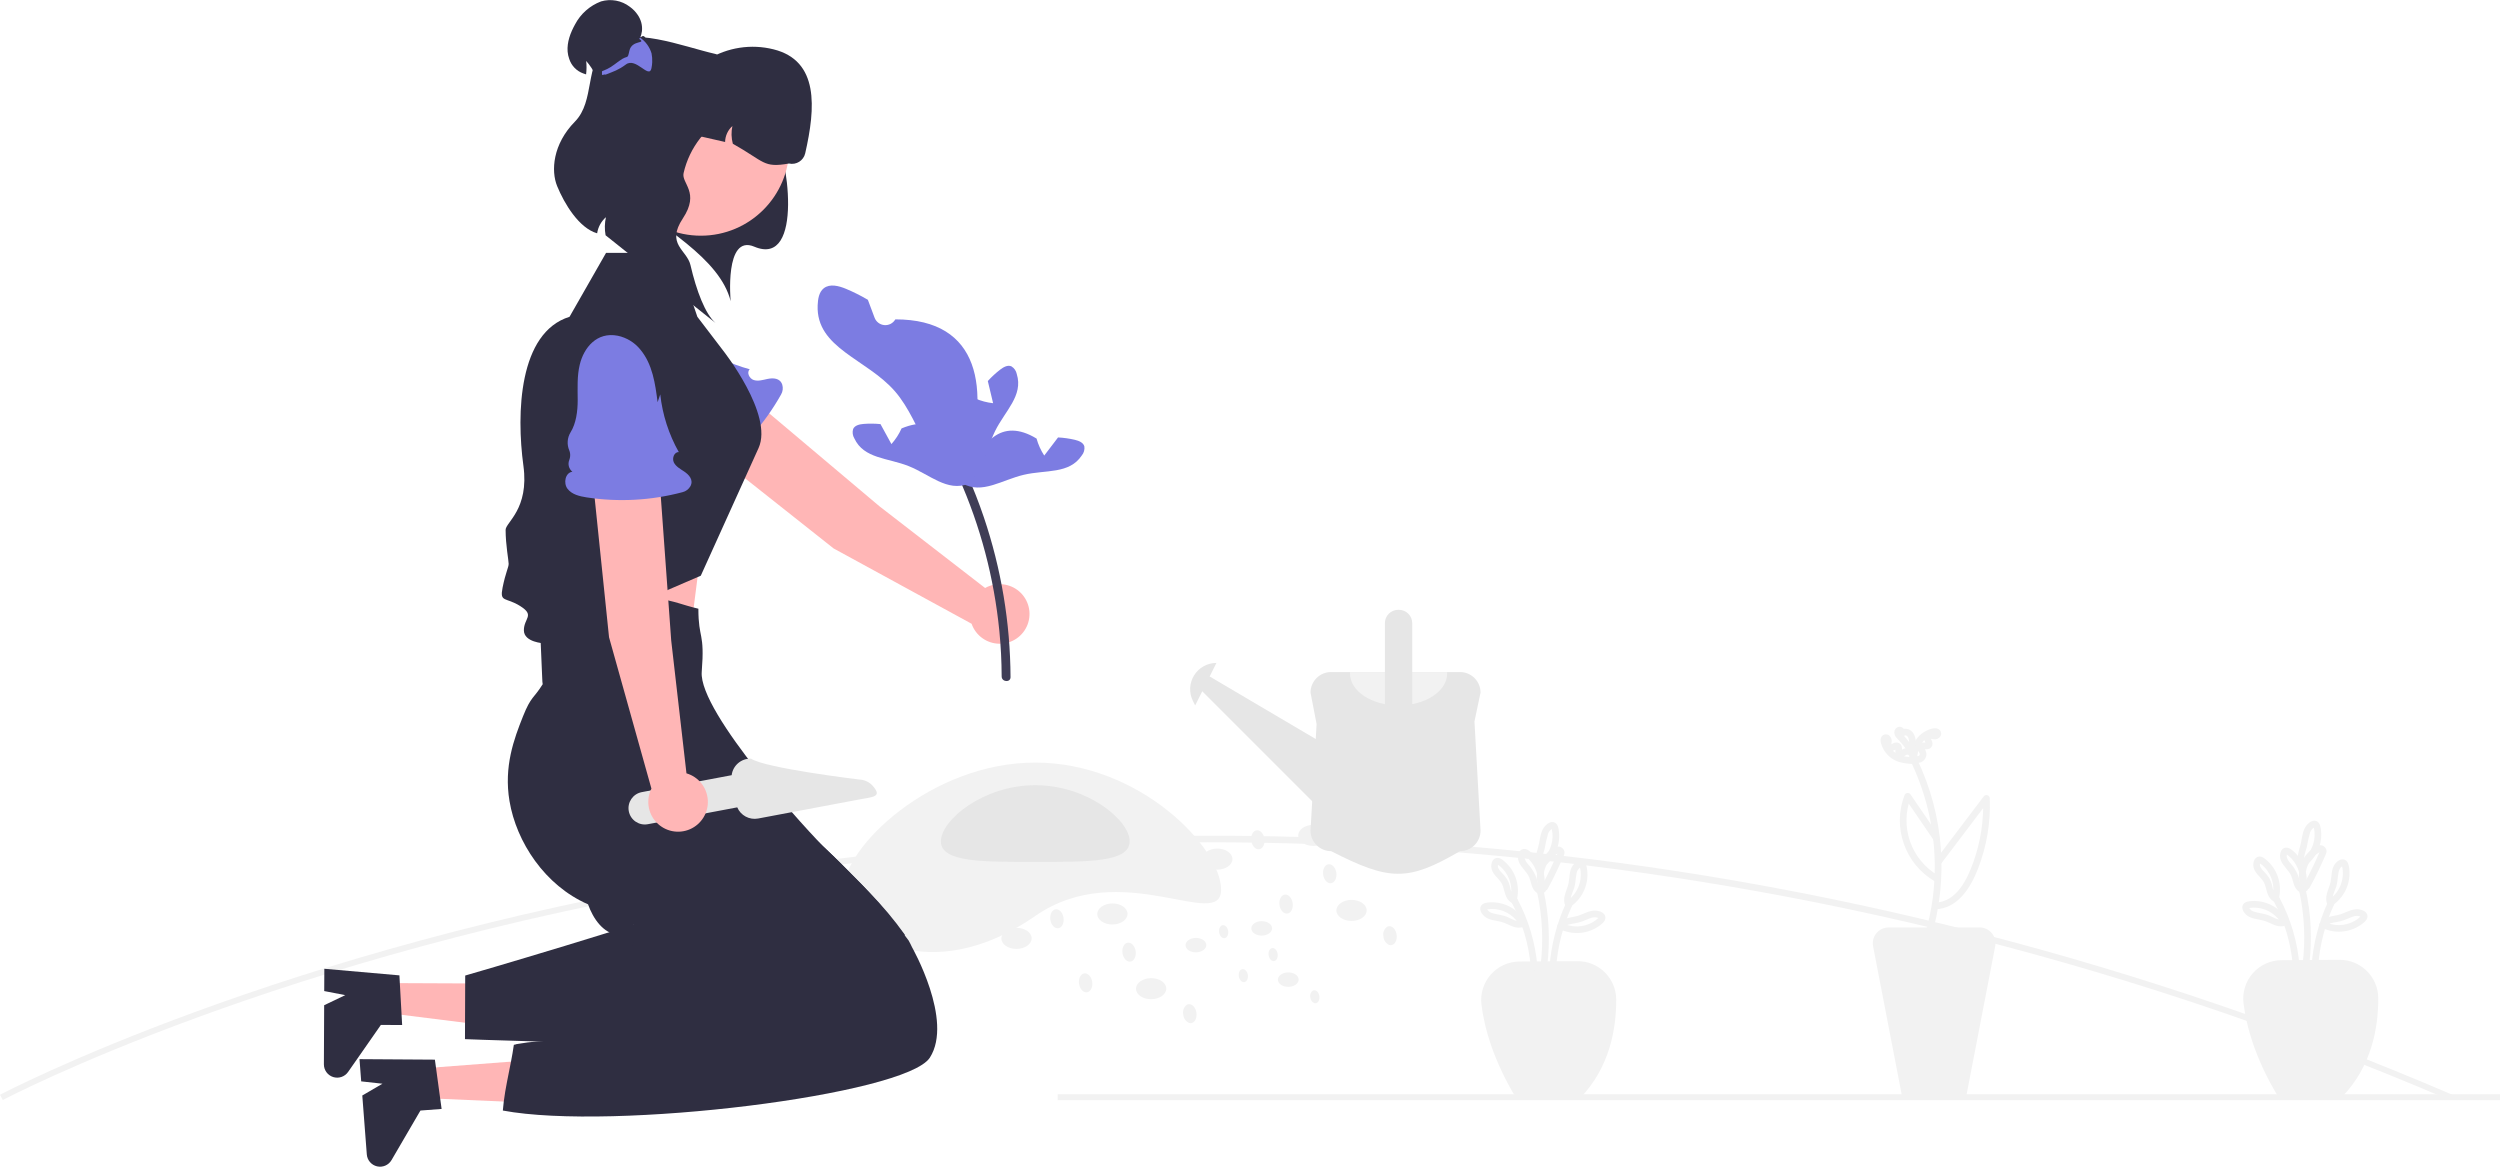
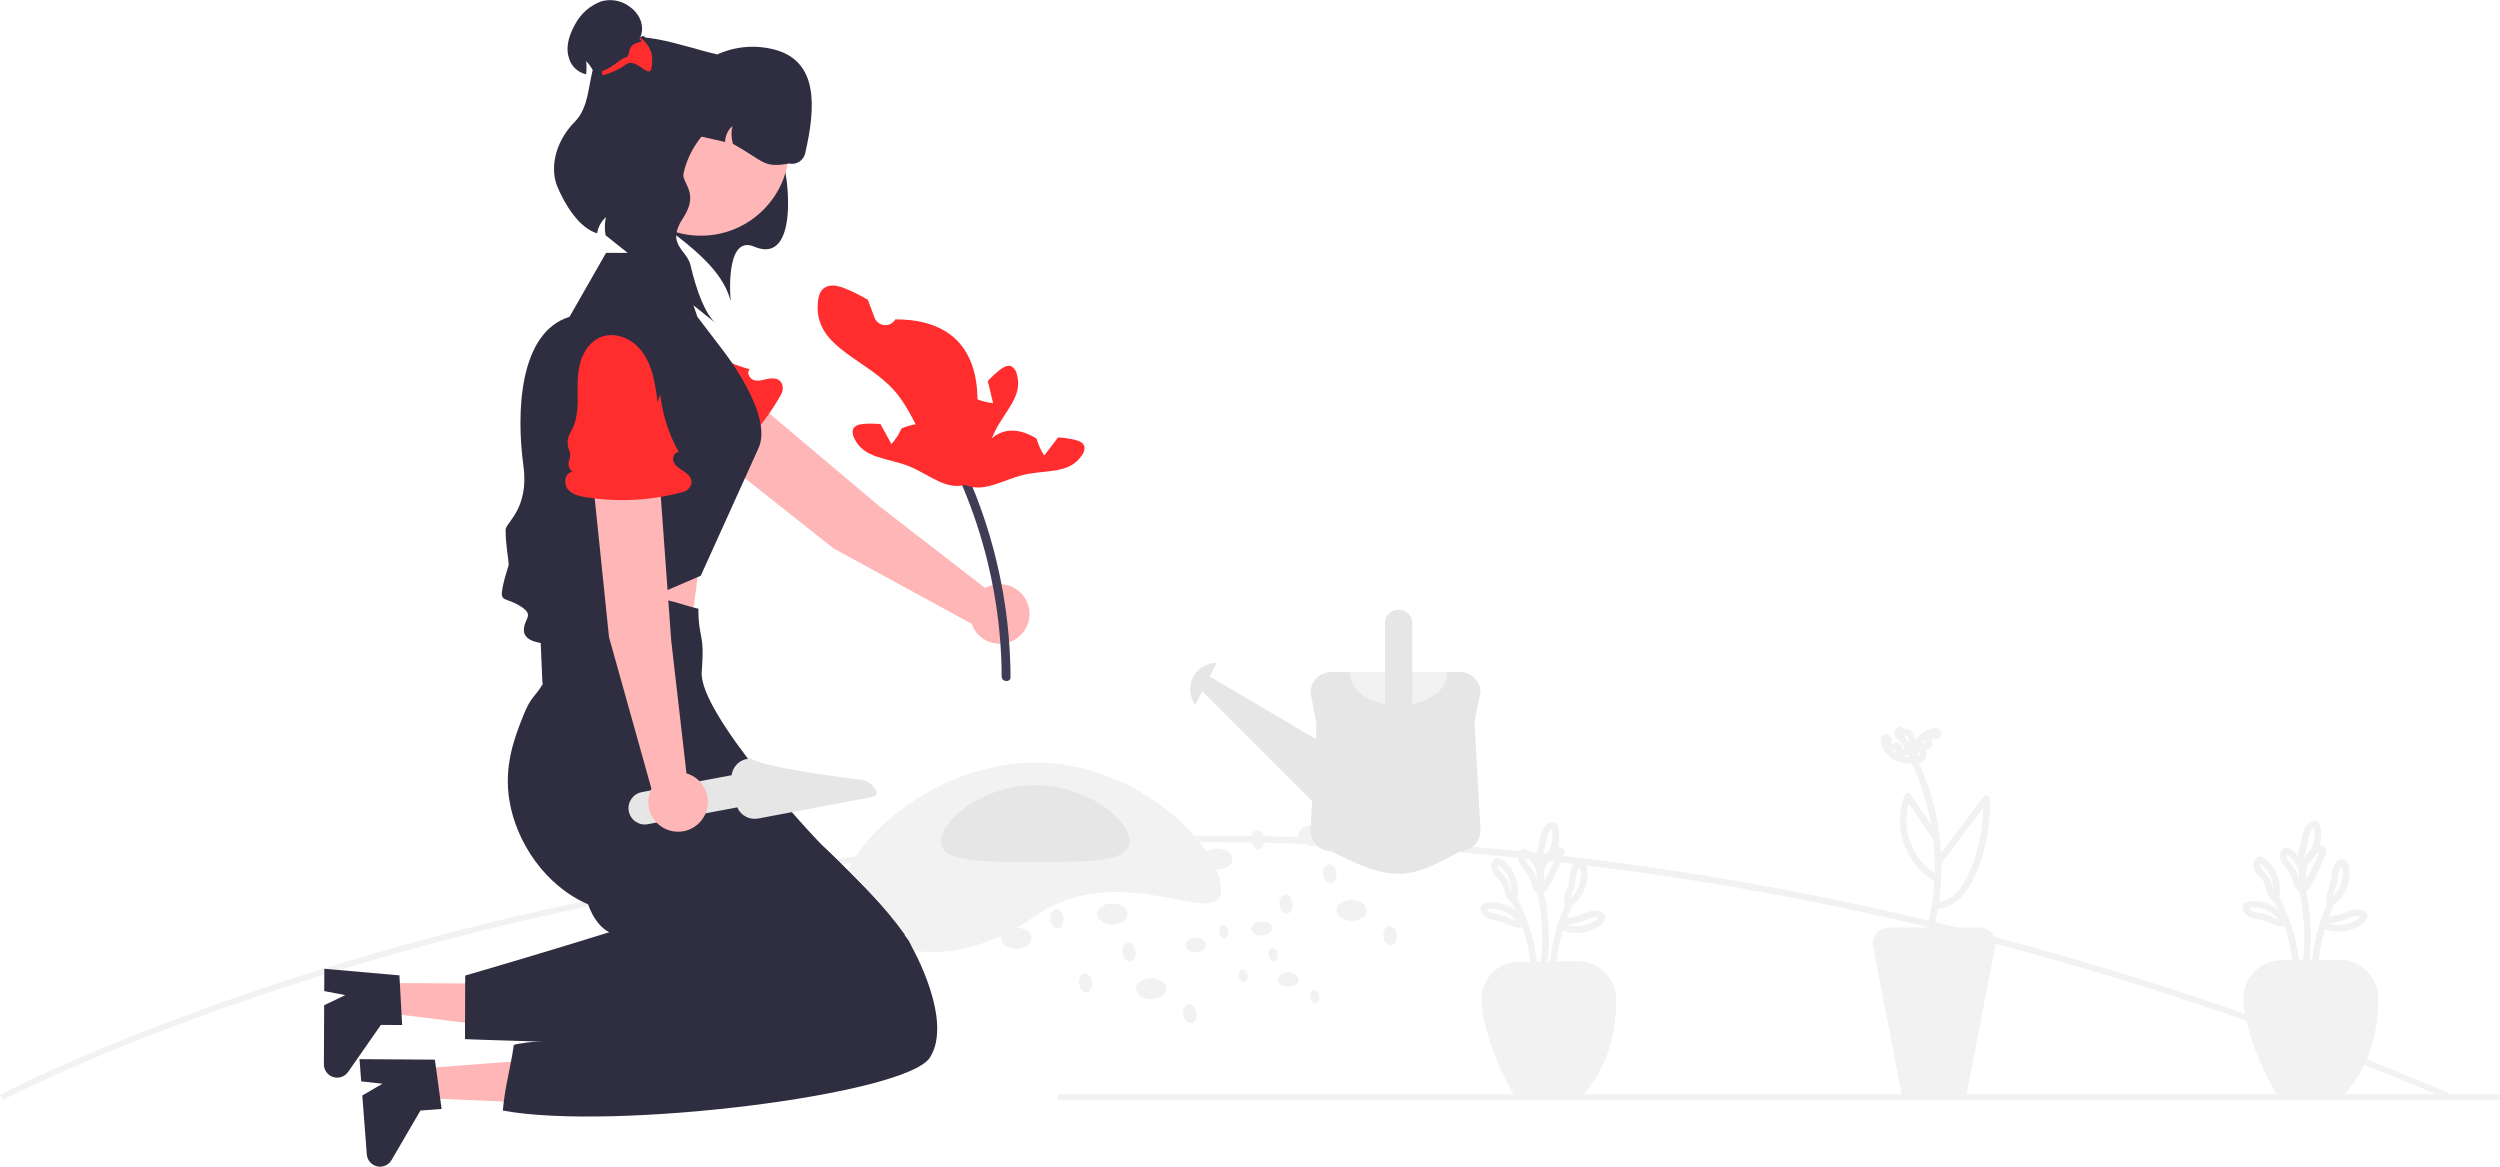
<svg xmlns="http://www.w3.org/2000/svg" data-name="Layer 1" width="842.42" height="393.14" viewBox="0 0 842.42 393.14">
  <path d="M1004.316,624.141c-235.938-101.214-447.564-95.834-583.55-73.502C273.404,574.842,180.65,623.614,179.73,624.105l-.94-1.766c.922-.491,93.907-49.395,241.569-73.659A1031.136,1031.136,0,0,1,682.929,539.476c109.39,10.179,217.785,38.045,322.175,82.827Z" transform="translate(-178.7898 -253.4298)" fill="#f2f2f2" />
  <path d="M459.692,438.239l-55.867-44.24a11.502,11.502,0,0,1-1.941-16.021l0,0a11.502,11.502,0,0,1,16.606-1.699l56.623,47.734,35.629,27.554a10.037,10.037,0,1,1-4.554,12.05Z" transform="translate(-178.7898 -253.4298)" fill="#ffb6b6" />
-   <path d="M411.144,408.148h0a3.392,3.392,0,0,1-3.579-2.024,4.4,4.4,0,0,0-1.797-1.994,4.047,4.047,0,0,0-.478-.231,6.636,6.636,0,0,1-4.092-4.572c-.819-3.419-3.448-6.737-6.088-9.295-2.89-2.799-5.975-5.484-8.11-8.894-3.081-4.919-3.945-11.822,1.999-15.925a13.359,13.359,0,0,1,8.679-2.189c6.403.521,11.698,4.428,16.728,8.215l-1.259-2.472a51.075,51.075,0,0,0,18.289,9.093c-1.15,1.045-.153,3.136,1.323,3.623s3.067-.026,4.587-.349c1.916-.407,4.285-.372,5.041,1.916a4.182,4.182,0,0,1-.405,3.326A79.033,79.033,0,0,1,420.697,410.734c-1.933,1.457-4.176,2.891-6.58,2.606S409.669,410.067,411.144,408.148Z" transform="translate(-178.7898 -253.4298)" fill="#7c7ce2" />
+   <path d="M411.144,408.148h0a3.392,3.392,0,0,1-3.579-2.024,4.4,4.4,0,0,0-1.797-1.994,4.047,4.047,0,0,0-.478-.231,6.636,6.636,0,0,1-4.092-4.572c-.819-3.419-3.448-6.737-6.088-9.295-2.89-2.799-5.975-5.484-8.11-8.894-3.081-4.919-3.945-11.822,1.999-15.925a13.359,13.359,0,0,1,8.679-2.189c6.403.521,11.698,4.428,16.728,8.215l-1.259-2.472a51.075,51.075,0,0,0,18.289,9.093c-1.15,1.045-.153,3.136,1.323,3.623s3.067-.026,4.587-.349c1.916-.407,4.285-.372,5.041,1.916a4.182,4.182,0,0,1-.405,3.326A79.033,79.033,0,0,1,420.697,410.734c-1.933,1.457-4.176,2.891-6.58,2.606S409.669,410.067,411.144,408.148Z" transform="translate(-178.7898 -253.4298)" fill="#ff2d2d" />
  <polygon points="188.066 216.472 182.851 191.335 237.661 174.07 230.28 231.933 188.066 216.472" fill="#ffb6b6" />
  <path d="M414.931,447.43l-52.822,22.781s-6.79-.299-6.79-4.401,3.795-4.961-1.179-8.121-7.025-1.109-6-6.237,2.051-6.824,2.051-8.027-1.026-6.331-1.026-11.459c0-2.486,7.986-7,6-21.568-2.421-17.749-1.571-44.911,15.537-50.221l0,0,12.307-21.537h23.458l7.308,21.537,8.662,11.352s17.087,21.608,11.96,32.889S414.931,447.43,414.931,447.43Z" transform="translate(-178.7898 -253.4298)" fill="#2f2e41" />
  <path d="M519.308,481.588a170.93,170.93,0,0,0-8.983-53.828q-2.523-7.465-5.734-14.669c-.785-1.765-3.482-.45-2.697,1.316a167.615,167.615,0,0,1,13.641,51.629q.754,7.643.782,15.328c.01,1.917,3.001,2.159,2.992.225Z" transform="translate(-178.7898 -253.4298)" fill="#3f3d56" />
-   <path d="M504.28,410.764l1.696,5.029c-14.405-1.436-16.134-19.574-25.619-30.505-9.493-10.919-26.636-14.523-26.043-28.983.089-2.092.419-4.433,2.061-5.739,2.054-1.615,5.054-.819,7.465.182a60.639,60.639,0,0,1,7.394,3.705q1.127,3.001,2.248,6.002a3.879,3.879,0,0,0,6.965.657l.037-.064C509.177,361.006,512.466,384.573,504.28,410.764Z" transform="translate(-178.7898 -253.4298)" fill="#7c7ce2" />
-   <path d="M505.041,416.459c-7.049,2.79-13-3.153-20.04-5.958-7.049-2.816-15.118-2.46-18.322-9.339a3.93,3.93,0,0,1-.414-3.17c.565-1.251,2.155-1.593,3.518-1.711a31.95,31.95,0,0,1,5.702.057c.459.827.908,1.663,1.367,2.499.776,1.412,1.543,2.824,2.319,4.236a20.431,20.431,0,0,0,3.415-5.279c12.983-5.426,18.642,4.219,20.454,16.73Z" transform="translate(-178.7898 -253.4298)" fill="#7c7ce2" />
-   <path d="M503.086,416.312c6.553,3.812,13.325-1.175,20.705-2.897,7.39-1.731,15.316-.173,19.512-6.496a3.93,3.93,0,0,0,.883-3.072c-.372-1.322-1.893-1.897-3.223-2.218a31.949,31.949,0,0,0-5.646-.795c-.578.749-1.146,1.508-1.725,2.267-.979,1.28-1.947,2.561-2.926,3.842a20.43,20.43,0,0,1-2.588-5.73c-12.026-7.306-19.063,1.386-22.724,13.485Z" transform="translate(-178.7898 -253.4298)" fill="#7c7ce2" />
-   <path d="M503.215,416.574c7.1-2.657,7.531-11.056,10.873-17.857,3.341-6.816,9.567-11.962,7.331-19.214a3.93,3.93,0,0,0-1.819-2.629c-1.258-.549-2.667.263-3.757,1.089a31.949,31.949,0,0,0-4.192,3.866c.214.921.441,1.842.662,2.771.371,1.568.749,3.129,1.119,4.697a20.43,20.43,0,0,1-6.073-1.627c-13.271,4.679-11.002,15.63-3.958,26.126Z" transform="translate(-178.7898 -253.4298)" fill="#7c7ce2" />
+   <path d="M504.28,410.764l1.696,5.029c-14.405-1.436-16.134-19.574-25.619-30.505-9.493-10.919-26.636-14.523-26.043-28.983.089-2.092.419-4.433,2.061-5.739,2.054-1.615,5.054-.819,7.465.182a60.639,60.639,0,0,1,7.394,3.705q1.127,3.001,2.248,6.002a3.879,3.879,0,0,0,6.965.657l.037-.064C509.177,361.006,512.466,384.573,504.28,410.764Z" transform="translate(-178.7898 -253.4298)" fill="#ff2d2d" />
+   <path d="M505.041,416.459c-7.049,2.79-13-3.153-20.04-5.958-7.049-2.816-15.118-2.46-18.322-9.339a3.93,3.93,0,0,1-.414-3.17c.565-1.251,2.155-1.593,3.518-1.711a31.95,31.95,0,0,1,5.702.057c.459.827.908,1.663,1.367,2.499.776,1.412,1.543,2.824,2.319,4.236a20.431,20.431,0,0,0,3.415-5.279c12.983-5.426,18.642,4.219,20.454,16.73Z" transform="translate(-178.7898 -253.4298)" fill="#ff2d2d" />
+   <path d="M503.086,416.312c6.553,3.812,13.325-1.175,20.705-2.897,7.39-1.731,15.316-.173,19.512-6.496a3.93,3.93,0,0,0,.883-3.072c-.372-1.322-1.893-1.897-3.223-2.218a31.949,31.949,0,0,0-5.646-.795c-.578.749-1.146,1.508-1.725,2.267-.979,1.28-1.947,2.561-2.926,3.842a20.43,20.43,0,0,1-2.588-5.73c-12.026-7.306-19.063,1.386-22.724,13.485Z" transform="translate(-178.7898 -253.4298)" fill="#ff2d2d" />
+   <path d="M503.215,416.574c7.1-2.657,7.531-11.056,10.873-17.857,3.341-6.816,9.567-11.962,7.331-19.214a3.93,3.93,0,0,0-1.819-2.629c-1.258-.549-2.667.263-3.757,1.089a31.949,31.949,0,0,0-4.192,3.866c.214.921.441,1.842.662,2.771.371,1.568.749,3.129,1.119,4.697a20.43,20.43,0,0,1-6.073-1.627c-13.271,4.679-11.002,15.63-3.958,26.126Z" transform="translate(-178.7898 -253.4298)" fill="#ff2d2d" />
  <path d="M384.938,316.936c17.243,13.117,36.445,23.556,40.064,37.99,0,0-2.168-22.68,7.946-18.381,16.993,7.223,11.244-32.059,6.478-38.483-7.942-10.706-34.724-16.789-34.724-16.789l-18.999,10.429Z" transform="translate(-178.7898 -253.4298)" fill="#2f2e41" />
  <circle cx="236.173" cy="49.644" r="29.779" fill="#ffb6b6" />
  <path d="M404.238,291.68l-1.146,5.033,20.032,4.56a7.388,7.388,0,0,1,2.463-5.379,12.587,12.587,0,0,0,.144,5.973c10.803,6.062,10.182,8.21,18.914,6.664a4.574,4.574,0,0,0,5.476-3.445v0c3.513-15.431,4.667-31.203-10.688-35.034a28.903,28.903,0,0,0-35.194,21.628Z" transform="translate(-178.7898 -253.4298)" fill="#2f2e41" />
  <path d="M409.137,311.761a29.793,29.793,0,0,1,41.254-20.55,18.168,18.168,0,0,0-7.948-9.801l-22.548-9.789c-11.122-2.532-28.728-9.718-36.762-2.836-7.401,6.322-3.799,18.697-10.615,25.628-7.469,7.595-8.104,16.577-5.985,21.742,2.451,5.976,7.353,14.129,13.471,15.894a9.049,9.049,0,0,1,2.963-5.434,15.493,15.493,0,0,0-.113,6.096l37.04,29.542c-3.459-3.009-6.407-10.762-8.437-19.494-1.202-5.169-8.371-6.983-2.556-15.755S408.348,315.229,409.137,311.761Z" transform="translate(-178.7898 -253.4298)" fill="#2f2e41" />
  <path d="M379.471,278.811l.104.208c.127.277.254.554.358.843l.012.012c.566.208,1.201-.127,1.824-.658-.097,1.249-.167,2.457-.219,3.641l19.719-7.716c-3.429.592-3.936-11.609-6.396-9.271-.139.127-.266.254-.393.381a9.216,9.216,0,0,0,.623-2.298,8.114,8.114,0,0,0-.231-2.956.042.042,0,0,1-.012-.035,8.569,8.569,0,0,0-1.132-2.448,10.794,10.794,0,0,0-2.713-2.806,10.914,10.914,0,0,0-9.698-1.801,16.461,16.461,0,0,0-8.752,7.747c-1.559,2.806-2.748,5.958-2.505,9.156a9.645,9.645,0,0,0,.543,2.482,7.667,7.667,0,0,0,4.734,4.884c.277.092.6.196.947.323a19.776,19.776,0,0,0,.035-4.526A19.597,19.597,0,0,1,379.471,278.811Z" transform="translate(-178.7898 -253.4298)" fill="#2f2e41" />
-   <path d="M398.567,274.354a12.055,12.055,0,0,1-.231,1.917,1.79,1.79,0,0,1-.046.242c-.808,3.591-5.184-3.879-8.567-1.374-2.609,1.928-4.053,2.332-6.927,3.464-.104-.289-1.028.277-1.155,0-.035-.069.035-1.085,0-1.155,2.806-1.12,3.267-1.616,5.773-3.464,3.175-2.344,2.725-.15,3.464-3.464.854-3.822,5.888-2.182,3.302-3.995l.3-.416a9.911,9.911,0,0,1,3.845,5.253.042.042,0,0,0,.012.035A12.573,12.573,0,0,1,398.567,274.354Z" transform="translate(-178.7898 -253.4298)" fill="#7c7ce2" />
+   <path d="M398.567,274.354a12.055,12.055,0,0,1-.231,1.917,1.79,1.79,0,0,1-.046.242c-.808,3.591-5.184-3.879-8.567-1.374-2.609,1.928-4.053,2.332-6.927,3.464-.104-.289-1.028.277-1.155,0-.035-.069.035-1.085,0-1.155,2.806-1.12,3.267-1.616,5.773-3.464,3.175-2.344,2.725-.15,3.464-3.464.854-3.822,5.888-2.182,3.302-3.995l.3-.416a9.911,9.911,0,0,1,3.845,5.253.042.042,0,0,0,.012.035A12.573,12.573,0,0,1,398.567,274.354Z" transform="translate(-178.7898 -253.4298)" fill="#ff2d2d" />
  <path d="M841.307,623.079H819.759l-9.8-50.782a5.334,5.334,0,0,1,5.238-6.345h30.673a5.334,5.334,0,0,1,5.238,6.345Z" transform="translate(-178.7898 -253.4298)" fill="#f2f2f2" />
  <path d="M711.276,623.414c-.14.063-21.688.063-21.548.126-7.743-12.825-10.744-23.665-11.738-31.599a12.967,12.967,0,0,1,12.833-14.511l19.504-.114a12.985,12.985,0,0,1,13.074,12.903C723.445,599.861,721.289,613.078,711.276,623.414Z" transform="translate(-178.7898 -253.4298)" fill="#f2f2f2" />
  <path d="M700.141,578.96a75.234,75.234,0,0,0-1.258-25.658c-.315-1.413-2.485-.815-2.17.598a73.442,73.442,0,0,1,1.177,25.06c-.178,1.433,2.074,1.42,2.25,0Z" transform="translate(-178.7898 -253.4298)" fill="#f2f2f2" />
  <path d="M703.154,579.52a59.761,59.761,0,0,1,5.27-20.637c.599-1.307-1.339-2.452-1.943-1.136a62.838,62.838,0,0,0-5.577,21.773c-.103,1.445,2.148,1.438,2.25,0Z" transform="translate(-178.7898 -253.4298)" fill="#f2f2f2" />
  <path d="M696.859,579.29a58.547,58.547,0,0,0-6.725-22.84c-.684-1.277-2.627-.142-1.943,1.136a55.773,55.773,0,0,1,6.418,21.705c.118,1.433,2.369,1.445,2.25,0Z" transform="translate(-178.7898 -253.4298)" fill="#f2f2f2" />
  <path d="M689.331,555.703c-1.284-.468-1.428-2.426-1.727-3.551a9.092,9.092,0,0,0-.98-2.461,14.413,14.413,0,0,0-1.742-2.135,5.532,5.532,0,0,1-1.267-1.72,1.496,1.496,0,0,1-.075-.781,1.911,1.911,0,0,0,.094-.349l.017-.039q.106-.206-.32.06c0.0.017.544.318.601.361a10.725,10.725,0,0,1,3.923,10.472c-.291,1.413,1.877,2.018,2.17.598a13.025,13.025,0,0,0-4.957-13.013,2.816,2.816,0,0,0-1.813-.646,2.03,2.03,0,0,0-1.724,1.43,3.918,3.918,0,0,0,.202,3.188c.935,1.863,2.87,2.932,3.517,4.983.718,2.276.914,4.834,3.485,5.772a1.135,1.135,0,0,0,1.384-.786,1.149,1.149,0,0,0-.786-1.384Z" transform="translate(-178.7898 -253.4298)" fill="#f2f2f2" />
  <path d="M698.351,552.696c-1.334-.484-1.463-2.293-1.823-3.458a14.587,14.587,0,0,0-2.916-4.703,4.482,4.482,0,0,1-1.055-1.947,1.736,1.736,0,0,1-.011-.422c.014-.135.127-.344.108-.467l.017-.039q.106-.206-.32.06a1.604,1.604,0,0,1,.191.085c.17.145.384.253.562.395a10.522,10.522,0,0,1,3.199,4.355,10.632,10.632,0,0,1,.572,5.998c-.291,1.413,1.877,2.018,2.17.598a13.026,13.026,0,0,0-4.689-12.81,3.681,3.681,0,0,0-1.595-.821,1.924,1.924,0,0,0-2.015.964,3.954,3.954,0,0,0-.17,3.315c.796,2.043,2.765,3.341,3.559,5.372.421,1.076.595,2.227,1.053,3.291a4.246,4.246,0,0,0,2.567,2.402c1.363.494,1.951-1.679.598-2.17Z" transform="translate(-178.7898 -253.4298)" fill="#f2f2f2" />
  <path d="M708.362,557.803c-.868-1.606.346-3.511.85-5.051.543-1.658.461-3.391.849-5.073a2.923,2.923,0,0,1,.978-1.763c.143-.108.595-.231.239-.281-.261-.037-.134.007-.064.258a7.022,7.022,0,0,1,.211,1.169,10.967,10.967,0,0,1-.717,5.11,10.384,10.384,0,0,1-3.342,4.468,1.161,1.161,0,0,0-.404,1.539,1.133,1.133,0,0,0,1.539.404,13.042,13.042,0,0,0,5.127-11.92c-.145-1.132-.353-2.644-1.595-3.088-1.215-.434-2.45.447-3.171,1.375-1.346,1.734-1.096,3.993-1.505,6.029-.549,2.729-2.442,5.175-.938,7.957.689,1.274,2.632.139,1.943-1.136Z" transform="translate(-178.7898 -253.4298)" fill="#f2f2f2" />
  <path d="M698.84,544.774c-.933-1.71-.013-3.629.451-5.344a45.637,45.637,0,0,1,1.14-5.04,3.294,3.294,0,0,1,1.165-1.553,2.73,2.73,0,0,1,.334-.181c-.012-.076-.341-.048-.33-.073a2.646,2.646,0,0,0,.136.464,8.342,8.342,0,0,1,.185,1.186,11.009,11.009,0,0,1-.735,4.911,10.385,10.385,0,0,1-3.342,4.468,1.161,1.161,0,0,0-.404,1.539,1.133,1.133,0,0,0,1.539.404A13.034,13.034,0,0,0,704.119,533.735c-.131-1.073-.29-2.478-1.339-3.073-1.15-.653-2.47.164-3.263,1.013-1.524,1.632-1.703,3.905-2.121,5.989-.561,2.8-2.008,5.48-.499,8.246.694,1.272,2.637.137,1.943-1.136Z" transform="translate(-178.7898 -253.4298)" fill="#f2f2f2" />
  <path d="M705.565,566.267c.808-1.315,2.448-1.447,3.837-1.695a14.516,14.516,0,0,0,2.553-.656c.9-.336,1.767-.76,2.676-1.073a3.714,3.714,0,0,1,2.417-.213c.045.016.554.295.573.285.072-.039-.123-.296-.106-.296-.011 0-.09.116-.107.128-.343.237-.629.579-.972.827a10.886,10.886,0,0,1-4.741,1.921,10.431,10.431,0,0,1-5.606-.672,1.163,1.163,0,0,0-1.539.404,1.133,1.133,0,0,0,.404,1.539,13.07,13.07,0,0,0,13.182-1.676c.917-.722,1.933-1.684,1.548-2.97-.357-1.191-1.846-1.718-2.956-1.836-2.422-.258-4.554,1.383-6.834,1.905-2.38.545-4.854.639-6.27,2.943-.76,1.237,1.185,2.368,1.943,1.136Z" transform="translate(-178.7898 -253.4298)" fill="#f2f2f2" />
  <path d="M699.657,552.581a9.063,9.063,0,0,1,3.784-11.422q.13-.075.264-.145.248-.042.075-.115c.183-.619-.071-.133-.139.024q-.306.714-.622,1.424-.703,1.587-1.444,3.156c-1.018,2.157-2.082,4.294-3.247,6.376-.708,1.265,1.235,2.401,1.943,1.136,1.128-2.016,2.161-4.084,3.15-6.171q.726-1.532,1.416-3.08.303-.68.599-1.363a4.729,4.729,0,0,0,.554-1.57,2.143,2.143,0,0,0-2.375-2.128,6.578,6.578,0,0,0-2.939,1.657,11.246,11.246,0,0,0-3.525,5.273,11.483,11.483,0,0,0,.563,8.085,1.133,1.133,0,0,0,1.539.404,1.153,1.153,0,0,0,.404-1.539Z" transform="translate(-178.7898 -253.4298)" fill="#f2f2f2" />
  <path d="M691.61,563.61c-1.616.725-3.587-.658-5.034-1.252-1.618-.664-3.349-.728-4.998-1.257a2.78,2.78,0,0,1-1.536-1.071,2.199,2.199,0,0,0-.177-.306c.057.013-.242.199-.113.172.115-.024.23-.052.346-.073a8.135,8.135,0,0,1,1.262-.103,10.76,10.76,0,0,1,9.13,4.83c.781,1.214,2.729.087,1.943-1.136a13.04,13.04,0,0,0-11.565-5.925c-1.127.072-2.507.197-3.086,1.324-.592,1.151.271,2.56,1.129,3.326,1.648,1.47,3.924,1.392,5.931,1.98,1.339.392,2.545,1.121,3.862,1.574a5.301,5.301,0,0,0,4.042-.142,1.133,1.133,0,0,0,.404-1.539,1.152,1.152,0,0,0-1.539-.404Z" transform="translate(-178.7898 -253.4298)" fill="#f2f2f2" />
  <path d="M968.062,622.961c-.14.063-21.688.063-21.548.126-7.743-12.825-10.744-23.665-11.738-31.599a12.967,12.967,0,0,1,12.833-14.511l19.504-.114a12.985,12.985,0,0,1,13.074,12.903C980.231,599.407,978.075,612.625,968.062,622.961Z" transform="translate(-178.7898 -253.4298)" fill="#f2f2f2" />
  <path d="M956.928,578.507a75.234,75.234,0,0,0-1.258-25.658c-.315-1.413-2.485-.815-2.17.598a73.441,73.441,0,0,1,1.177,25.06c-.178,1.433,2.074,1.42,2.25,0Z" transform="translate(-178.7898 -253.4298)" fill="#f2f2f2" />
  <path d="M959.941,579.067a59.761,59.761,0,0,1,5.27-20.637c.599-1.307-1.339-2.452-1.943-1.136a62.838,62.838,0,0,0-5.577,21.773c-.103,1.445,2.148,1.438,2.25,0Z" transform="translate(-178.7898 -253.4298)" fill="#f2f2f2" />
  <path d="M953.645,578.836a58.547,58.547,0,0,0-6.725-22.84c-.684-1.277-2.627-.142-1.943,1.136a55.773,55.773,0,0,1,6.418,21.705c.118,1.433,2.369,1.445,2.25,0Z" transform="translate(-178.7898 -253.4298)" fill="#f2f2f2" />
  <path d="M946.117,555.25c-1.284-.468-1.428-2.426-1.727-3.551a9.092,9.092,0,0,0-.98-2.461,14.412,14.412,0,0,0-1.742-2.135,5.532,5.532,0,0,1-1.267-1.72,1.497,1.497,0,0,1-.075-.781,1.911,1.911,0,0,0,.094-.349l.017-.039q.106-.206-.32.06c0.0.017.544.318.601.361a10.725,10.725,0,0,1,3.923,10.472c-.291,1.413,1.877,2.018,2.17.598a13.025,13.025,0,0,0-4.957-13.013,2.816,2.816,0,0,0-1.813-.646,2.03,2.03,0,0,0-1.724,1.43,3.918,3.918,0,0,0,.202,3.188c.935,1.863,2.87,2.932,3.517,4.983.718,2.276.914,4.834,3.485,5.772a1.135,1.135,0,0,0,1.384-.786,1.149,1.149,0,0,0-.786-1.384Z" transform="translate(-178.7898 -253.4298)" fill="#f2f2f2" />
  <path d="M955.137,552.243c-1.334-.484-1.463-2.293-1.823-3.458a14.588,14.588,0,0,0-2.916-4.703,4.482,4.482,0,0,1-1.055-1.947,1.736,1.736,0,0,1-.011-.422c.014-.135.127-.344.108-.467l.017-.039q.106-.206-.32.06a1.605,1.605,0,0,1,.191.085c.17.145.384.253.562.395a10.522,10.522,0,0,1,3.199,4.355,10.632,10.632,0,0,1,.572,5.998c-.291,1.413,1.877,2.018,2.17.598a13.026,13.026,0,0,0-4.689-12.809,3.681,3.681,0,0,0-1.595-.821,1.924,1.924,0,0,0-2.015.964,3.954,3.954,0,0,0-.17,3.315c.796,2.043,2.765,3.341,3.559,5.372.421,1.076.595,2.227,1.053,3.291a4.246,4.246,0,0,0,2.567,2.402c1.363.494,1.951-1.679.598-2.17Z" transform="translate(-178.7898 -253.4298)" fill="#f2f2f2" />
  <path d="M965.148,557.35c-.868-1.606.346-3.511.85-5.051.543-1.658.461-3.391.849-5.073a2.923,2.923,0,0,1,.978-1.763c.143-.108.595-.231.239-.281-.261-.037-.134.007-.064.258a7.021,7.021,0,0,1,.211,1.169,10.967,10.967,0,0,1-.717,5.11,10.384,10.384,0,0,1-3.342,4.468,1.161,1.161,0,0,0-.404,1.539,1.133,1.133,0,0,0,1.539.404,13.042,13.042,0,0,0,5.127-11.92c-.145-1.132-.353-2.644-1.595-3.088-1.215-.434-2.45.447-3.171,1.375-1.346,1.734-1.096,3.993-1.505,6.029-.549,2.729-2.442,5.175-.938,7.957.689,1.274,2.632.139,1.943-1.136Z" transform="translate(-178.7898 -253.4298)" fill="#f2f2f2" />
  <path d="M955.627,544.321c-.933-1.71-.013-3.629.451-5.344a45.636,45.636,0,0,1,1.14-5.04,3.294,3.294,0,0,1,1.165-1.553,2.73,2.73,0,0,1,.334-.181c-.012-.076-.341-.048-.33-.073a2.646,2.646,0,0,0,.136.464,8.342,8.342,0,0,1,.185,1.186,11.009,11.009,0,0,1-.735,4.911,10.385,10.385,0,0,1-3.342,4.468,1.161,1.161,0,0,0-.404,1.539,1.133,1.133,0,0,0,1.539.404,13.034,13.034,0,0,0,5.14-11.82c-.131-1.073-.29-2.478-1.339-3.073-1.15-.653-2.47.164-3.263,1.013-1.524,1.632-1.703,3.905-2.121,5.989-.561,2.8-2.008,5.48-.499,8.246.694,1.272,2.637.137,1.943-1.136Z" transform="translate(-178.7898 -253.4298)" fill="#f2f2f2" />
  <path d="M962.351,565.814c.808-1.315,2.448-1.447,3.837-1.695a14.516,14.516,0,0,0,2.553-.656c.9-.336,1.767-.76,2.676-1.073a3.714,3.714,0,0,1,2.417-.213c.045.016.554.295.573.285.072-.039-.123-.296-.106-.296-.011 0-.09.116-.107.128-.343.237-.629.579-.972.827a10.886,10.886,0,0,1-4.741,1.921,10.431,10.431,0,0,1-5.606-.672,1.163,1.163,0,0,0-1.539.404,1.133,1.133,0,0,0,.404,1.539,13.07,13.07,0,0,0,13.182-1.676c.917-.722,1.933-1.684,1.548-2.97-.357-1.191-1.846-1.718-2.956-1.836-2.422-.258-4.554,1.383-6.834,1.905-2.38.545-4.854.639-6.27,2.943-.76,1.237,1.185,2.368,1.943,1.136Z" transform="translate(-178.7898 -253.4298)" fill="#f2f2f2" />
  <path d="M956.444,552.127a9.063,9.063,0,0,1,3.784-11.422q.13-.075.264-.145.248-.042.075-.115c.183-.619-.071-.133-.139.024q-.306.714-.622,1.424-.703,1.587-1.444,3.156c-1.018,2.157-2.082,4.294-3.247,6.376-.708,1.265,1.235,2.401,1.943,1.136,1.128-2.016,2.161-4.084,3.15-6.171q.726-1.532,1.416-3.08.303-.68.599-1.363a4.729,4.729,0,0,0,.554-1.57,2.143,2.143,0,0,0-2.375-2.128,6.578,6.578,0,0,0-2.939,1.657,11.246,11.246,0,0,0-3.525,5.273,11.483,11.483,0,0,0,.563,8.085,1.133,1.133,0,0,0,1.539.404,1.153,1.153,0,0,0,.404-1.539Z" transform="translate(-178.7898 -253.4298)" fill="#f2f2f2" />
  <path d="M948.396,563.157c-1.616.725-3.587-.658-5.034-1.252-1.618-.664-3.349-.728-4.998-1.257a2.78,2.78,0,0,1-1.536-1.071,2.2,2.2,0,0,0-.177-.306c.057.013-.242.199-.113.172.115-.024.23-.052.346-.073a8.134,8.134,0,0,1,1.262-.103,10.76,10.76,0,0,1,9.13,4.83c.781,1.214,2.729.087,1.943-1.136a13.04,13.04,0,0,0-11.565-5.925c-1.127.072-2.507.197-3.086,1.324-.592,1.151.271,2.56,1.129,3.326,1.648,1.47,3.924,1.392,5.931,1.98,1.339.392,2.545,1.121,3.862,1.574a5.301,5.301,0,0,0,4.042-.142,1.133,1.133,0,0,0,.404-1.539,1.152,1.152,0,0,0-1.539-.404Z" transform="translate(-178.7898 -253.4298)" fill="#f2f2f2" />
  <path d="M829.457,569.478a83.42,83.42,0,0,0-4.599-60.076c-.622-1.307-2.563-.166-1.943,1.136a81.891,81.891,0,0,1,7.18,45.293A80.056,80.056,0,0,1,827.288,568.88a1.126,1.126,0,0,0,2.17.598Z" transform="translate(-178.7898 -253.4298)" fill="#f2f2f2" />
  <path d="M832.988,544.313l16.137-21.307-2.096-.568a57.273,57.273,0,0,1-3.216,21.335c-2.087,5.894-5.69,13.584-12.943,13.821-1.444.047-1.451,2.297,0,2.25,7.718-.252,11.967-7.34,14.472-13.754a58.924,58.924,0,0,0,3.936-23.652,1.136,1.136,0,0,0-2.096-.568L831.045,543.177c-.874,1.154,1.079,2.277,1.943,1.136Z" transform="translate(-178.7898 -253.4298)" fill="#f2f2f2" />
  <path d="M832.153,535.151l-9.56-13.994a1.142,1.142,0,0,0-2.056.269A23.758,23.758,0,0,0,830.77,550.422a1.126,1.126,0,0,0,1.136-1.943,21.525,21.525,0,0,1-9.199-26.455l-2.056.269,9.56,13.994c.812,1.188,2.763.064,1.943-1.136Z" transform="translate(-178.7898 -253.4298)" fill="#f2f2f2" />
  <path d="M823.732,508.626c-2.212-.109-4.512-.244-6.364-1.599a6.929,6.929,0,0,1-1.757-1.899,6.744,6.744,0,0,1-.579-1.116,3.531,3.531,0,0,1-.295-1.176c0.0.108.107-.087.004-.001l-.161.128a.397.397,0,0,1-.517.106c-.176.022-.054-.272-.087.251a5.096,5.096,0,0,0-.006,1.696,2.014,2.014,0,0,0,2.599,1.449,7.383,7.383,0,0,0,1.09-.513l.101-.051q.186-.088.031-.014c.086-.145.135.14-.008-.023l.095-.002-.114-.007a.42.42,0,0,1-.295-.219q-.054-.168-.018-.049c.036.049.037.273.019.056.006.073.006.147.007.22.002.188-.011.375-.011.563a2.624,2.624,0,0,0,.295,1.346,1.807,1.807,0,0,0,1.648.862c.735-.034,1.151-.547,1.771-.826a.693.693,0,0,1,.834.16.714.714,0,0,1,.089.734,1.153,1.153,0,0,0,.404,1.539,1.136,1.136,0,0,0,1.539-.404,2.921,2.921,0,0,0-2.602-4.348,2.869,2.869,0,0,0-1.002.196,2.907,2.907,0,0,0-1.062.617c-.398.495-.123-.012-.106.09-.002-.012.4.223.43.243l.039.102q-.043-.188-.016.01c-.001-.107-.012-.214-.012-.322a4.996,4.996,0,0,0-.109-1.484,1.871,1.871,0,0,0-1.337-1.279,2.559,2.559,0,0,0-1.746.347,6.421,6.421,0,0,1-.615.318c.185-.07-.061.023-.09.012-.138-.053.132-.004.145.002.078.035.202.199.214.202-.049-.01-.046-.184-.048-.216-.026-.394.106-.787.106-1.181a2.305,2.305,0,0,0-.926-1.935,1.741,1.741,0,0,0-2.187.101c-1.019.937-.603,2.47-.147,3.573a9.165,9.165,0,0,0,5.758,5.312,19.626,19.626,0,0,0,5.002.681,1.125,1.125,0,0,0,0-2.25Z" transform="translate(-178.7898 -253.4298)" fill="#f2f2f2" />
  <path d="M824.689,509.73c.208-2.104.449-4.344,1.786-6.071a7.137,7.137,0,0,1,2.133-1.828,6.395,6.395,0,0,1,1.186-.528c.231-.075.465-.127.698-.191.414-.113-.078-.012.133-.029a1.667,1.667,0,0,1,.18-.006q.213.013.054-.002c.164-.095.112.101.039.002l-.067-.049a.544.544,0,0,1-.12-.623c-.013-.144.238-.032-.127-.089a5.112,5.112,0,0,0-1.802-.102,2.01,2.01,0,0,0-1.58,2.55,9.817,9.817,0,0,0,.5,1.179c-.073-.179.005.03.018.076.041.138-.03.192.016.031a.721.721,0,0,1,.065-.216.426.426,0,0,1,.139-.137q.196-.072.009-.016c.017-.028.264.004.003-.007-.106-.004-.212-.001-.319-.007-.163-.009-.325-.027-.488-.034a2.492,2.492,0,0,0-1.371.262,1.803,1.803,0,0,0-.847,1.894,8.734,8.734,0,0,0,.729,1.534.689.689,0,0,1-1.013.801c-1.265-.708-2.401,1.235-1.136,1.943a2.921,2.921,0,0,0,4.421-2.658,4.604,4.604,0,0,0-.74-1.917c-0-0-.12-.191-.073-.176.292.094-.147.459-.206.521l-.106.047q.187-.041-.02-.005c.103-.005.205-.004.308 0a4.612,4.612,0,0,0,1.547-.053,1.882,1.882,0,0,0,1.287-1.297,2.671,2.671,0,0,0-.327-1.822c-.035-.076-.215-.49-.161-.34-.007-.019-.093-.301-.09-.302.112-.001-.119.387.017.113.158-.319-.154.333-.176.247-.009-.036.21-.023.22-.023.394.01.779.149,1.175.164a2.271,2.271,0,0,0,1.995-.925,1.739,1.739,0,0,0-.158-2.204c-.918-.938-2.413-.608-3.501-.209a9.523,9.523,0,0,0-3.304,2.04,9.266,9.266,0,0,0-2.311,3.614,20.175,20.175,0,0,0-.868,4.847,1.133,1.133,0,0,0,1.125,1.125,1.15,1.15,0,0,0,1.125-1.125Z" transform="translate(-178.7898 -253.4298)" fill="#f2f2f2" />
  <path d="M824.591,507.377a28.807,28.807,0,0,0-3.407-5.044q-.461-.549-.95-1.074a7.509,7.509,0,0,1-.833-.907c-.048-.08-.037-.123-.064-.141q-.03-.117-.004-.015a.201.201,0,0,1,.003.14c.014.089-.09.071.01-.015-.178.154-.316.298-.597.212-.105-.032-.175-.146-.256-.189-.078-.042.022-.035.001.028-.044.129-.159.422-.23.594l2.17.598c.029-.139.131-.278-.002-.117a1.478,1.478,0,0,1,.162-.163q-.109.091.059-.022c-.156.058.166-.05.17-.05-.218.046.298.046.109.006a1.3,1.3,0,0,1,.889.816,4.678,4.678,0,0,1,.293,1.917,10.277,10.277,0,0,1-.229,2.219,1.151,1.151,0,0,0,.786,1.384,1.137,1.137,0,0,0,1.384-.786c.45-2.098.665-4.815-.777-6.589a3.125,3.125,0,0,0-2.639-1.197,2.644,2.644,0,0,0-2.375,1.986,1.125,1.125,0,0,0,2.17.598,2.565,2.565,0,0,0,.002-2.356,1.793,1.793,0,0,0-1.988-.839,1.965,1.965,0,0,0-1.342,1.771,2.688,2.688,0,0,0,.804,1.939c.853.974,1.761,1.876,2.534,2.921a27.58,27.58,0,0,1,2.204,3.513,1.125,1.125,0,1,0,1.943-1.136Z" transform="translate(-178.7898 -253.4298)" fill="#f2f2f2" />
  <rect x="356.416" y="368.712" width="486.004" height="2" fill="#f2f2f2" />
  <path d="M626.454,534.936c0-1.959-2.283-3.548-5.1-3.548-2.816,0-5.1,1.588-5.1,3.548s2.283,3.547,5.1,3.547C624.171,538.484,626.454,536.895,626.454,534.936Z" transform="translate(-178.7898 -253.4298)" fill="#f2f2f2" />
  <ellipse cx="410.193" cy="289.488" rx="5.1" ry="3.548" fill="#f2f2f2" />
  <ellipse cx="455.424" cy="306.783" rx="5.1" ry="3.548" fill="#f2f2f2" />
  <path d="M647.634,571.918a1.995,1.995,0,0,1-.742-.066,3.348,3.348,0,0,1-1.922-2.823,3.168,3.168,0,0,1,1.312-3.353,1.453,1.453,0,0,1,.464-.146c1.233-.172,2.425,1.127,2.664,2.889C649.648,570.182,648.853,571.746,647.634,571.918Z" transform="translate(-178.7898 -253.4298)" fill="#f2f2f2" />
  <path d="M611.717,554.885c-1.227.169-2.024,1.736-1.781,3.499.243,1.763,1.434,3.056,2.661,2.887,1.227-.169,2.024-1.735,1.781-3.499C614.135,556.008,612.943,554.715,611.717,554.885Z" transform="translate(-178.7898 -253.4298)" fill="#f2f2f2" />
  <path d="M629.093,547.539c-.243-1.763-1.434-3.056-2.661-2.887-1.227.169-2.024,1.736-1.781,3.499.243,1.763,1.434,3.056,2.661,2.887C628.539,550.869,629.336,549.303,629.093,547.539Z" transform="translate(-178.7898 -253.4298)" fill="#f2f2f2" />
  <ellipse cx="602.652" cy="536.416" rx="2.242" ry="3.223" transform="translate(-246.3688 -166.1485) rotate(-7.84524)" fill="#f2f2f2" />
  <path d="M607.44,566.235c-.01-1.344-1.585-2.422-3.517-2.407-1.932.015-3.49,1.116-3.48,2.461s1.585,2.422,3.517,2.407C605.892,568.681,607.45,567.579,607.44,566.235Z" transform="translate(-178.7898 -253.4298)" fill="#f2f2f2" />
  <ellipse cx="581.777" cy="571.908" rx="3.498" ry="2.434" transform="translate(-183.168 -248.9417) rotate(-0.44035)" fill="#f2f2f2" />
  <ellipse cx="612.897" cy="583.533" rx="3.498" ry="2.434" transform="translate(-183.2564 -248.7022) rotate(-0.44035)" fill="#f2f2f2" />
  <path d="M622.164,591.493a1.368,1.368,0,0,1-.509-.042,2.297,2.297,0,0,1-1.333-1.926,2.173,2.173,0,0,1,.882-2.307.997.997,0,0,1,.317-.102c.845-.125,1.67.76,1.843,1.968C623.537,590.291,623,591.368,622.164,591.493Z" transform="translate(-178.7898 -253.4298)" fill="#f2f2f2" />
  <path d="M597.435,579.997c-.841.122-1.379,1.201-1.203,2.41.176,1.208,1,2.089,1.841,1.966.841-.122,1.379-1.201,1.203-2.41S598.276,579.875,597.435,579.997Z" transform="translate(-178.7898 -253.4298)" fill="#f2f2f2" />
  <path d="M609.317,574.867c-.176-1.208-1-2.089-1.841-1.966-.841.122-1.379,1.201-1.203,2.41s1,2.089,1.841,1.966C608.954,577.154,609.493,576.075,609.317,574.867Z" transform="translate(-178.7898 -253.4298)" fill="#f2f2f2" />
  <ellipse cx="591.12" cy="567.375" rx="1.538" ry="2.211" transform="translate(-254.3827 -162.3229) rotate(-8.28559)" fill="#f2f2f2" />
  <path d="M558.733,561.368c-.015-1.959-2.31-3.53-5.127-3.508-2.816.022-5.087,1.627-5.072,3.587s2.31,3.53,5.127,3.508C556.477,564.933,558.748,563.327,558.733,561.368Z" transform="translate(-178.7898 -253.4298)" fill="#f2f2f2" />
  <ellipse cx="521.324" cy="569.638" rx="5.1" ry="3.548" transform="translate(-183.1524 -249.4064) rotate(-0.44035)" fill="#f2f2f2" />
  <ellipse cx="566.688" cy="586.584" rx="5.1" ry="3.548" transform="translate(-183.2812 -249.0572) rotate(-0.44035)" fill="#f2f2f2" />
  <path d="M580.197,598.186a1.995,1.995,0,0,1-.743-.061,3.348,3.348,0,0,1-1.943-2.808,3.168,3.168,0,0,1,1.286-3.363,1.453,1.453,0,0,1,.463-.149c1.231-.182,2.434,1.108,2.686,2.869C582.198,596.435,581.415,598.005,580.197,598.186Z" transform="translate(-178.7898 -253.4298)" fill="#f2f2f2" />
  <path d="M544.15,581.429c-1.225.178-2.011,1.751-1.754,3.512.257,1.761,1.458,3.045,2.683,2.866,1.225-.178,2.011-1.751,1.754-3.512C546.576,582.534,545.375,581.251,544.15,581.429Z" transform="translate(-178.7898 -253.4298)" fill="#f2f2f2" />
  <path d="M561.47,573.951c-.257-1.761-1.458-3.045-2.683-2.866-1.225.178-2.011,1.751-1.754,3.512.256,1.761,1.458,3.045,2.683,2.866C560.941,577.285,561.726,575.712,561.47,573.951Z" transform="translate(-178.7898 -253.4298)" fill="#f2f2f2" />
  <ellipse cx="534.944" cy="563.03" rx="2.242" ry="3.223" transform="translate(-254.3429 -170.4636) rotate(-8.28559)" fill="#f2f2f2" />
  <path d="M590.261,553.238c0,14.273-33.774-11.22-62.615,8.844-35.195,24.483-64.62,7.014-64.616-8.844.004-14.273,29.482-42.844,64.616-42.844S590.261,538.964,590.261,553.238Z" transform="translate(-178.7898 -253.4298)" fill="#f2f2f2" />
  <path d="M559.453,536.936c0,7.137-14.241,6.922-31.808,6.922s-31.808.215-31.808-6.922S510.078,518.014,527.645,518.014,559.453,529.8,559.453,536.936Z" transform="translate(-178.7898 -253.4298)" fill="#e6e6e6" />
  <polygon points="129.938 331.262 129.893 341.278 169.367 346.222 169.434 331.439 129.938 331.262" fill="#ffb6b6" />
  <path d="M314.111,595.387l-.59-10.68-.14-2.61-25.3-2.22-.04,7.51,7.09,1.37-7.11,3.4-.09,19.91a4.476,4.476,0,0,0,8.15,2.58l3.29-4.71,7.76-11.14,7.17.03Z" transform="translate(-178.7898 -253.4298)" fill="#2f2e41" />
  <path d="M483.671,568.377c-6.6,17.25-12.18,30.6-14.47,32.88-2.54,2.54-19.74,3.6-41,3.89-22.44.3-49.4-.25-68.45-.77h-.01c-14.39-.4-24.27-.79-24.27-.79l.02-5.52.05-13.26.01-2.65s.48-.13,1.36-.4c1.63-.47,4.65-1.35,8.61-2.52,12.44-3.68,34.08-10.15,50.41-15.43,5.35-1.74,10.14-3.34,13.84-4.68,4.24-1.52,7.06-2.7,7.69-3.33,3.73-3.64,5.38,0,7.74,3.63,2.36,3.64,3.09,0,6.18-2.67s10.06,1,10.06,1,.06-2.42.16-6.27c.15-5.69.37-14.55.58-23.41-.01-.01-.01-.01,0-.01.01-.39.02-.79.03-1.18,4.8,4.17,9.93,7.99,15.04,12.77,3.33,3.11,8.41,8.26,12.03,11.94.73.75,1.67,1.74,2.41,2.52A117.308,117.308,0,0,1,483.671,568.377Z" transform="translate(-178.7898 -253.4298)" fill="#2f2e41" />
  <polygon points="142.114 360.032 142.878 370.019 182.623 371.758 181.494 357.018 142.114 360.032" fill="#ffb6b6" />
  <path d="M327.131,623.687l-1.44-10.59-.36-2.6-25.4-.17.57,7.49,7.17.79-6.8,3.97,1.52,19.86a4.476,4.476,0,0,0,8.33,1.91l9.74-16.7,7.14-.54Z" transform="translate(-178.7898 -253.4298)" fill="#2f2e41" />
  <path d="M492.131,609.807c-8.02,12.54-106.81,24.8-143.9,17.84.07-1,.18-2.01.31-3.02.55-4.44,1.58-8.97,2.44-13.47.36-1.89.7-3.78.96-5.66,1.25-.2-.12-.07,1.52-.33a62.504,62.504,0,0,1,6.28-.79h.01c.64-.05,1.36-.1,2.21-.16,18.89-1.29,42.94,4.15,59.82-5.1,4.77-2.62,5.07-3.36,5.77-4.19,4.06-4.86,4.45-.84,7.95.9s2.86-1.31,3.84-3.97c.98-2.66,5.31-2.31,7.82-2.7-2.33-2.16-.8-2.54-4.65-4.39-5.68-2.74-15.09-6.78-21.75-9.47a.212.212,0,0,0-.07-.03c-2.81-1.08-6.77-2.79-9.3-3.86-1.96-.83-5.38-2.39-6.46-2.8-2.38-.91-6.49,7.69-9,6.2-.89-.54-1.57-.96-1.91-1.16-4.23-2.53-.91-1.21-1.35-4.28-.06-.38.11-1.36.06-1.69-.11-.78.15-2.08-.23-2.55-.39-.46-1.68,1.86-2.49,2.2-.36.16-1.78,1.27-2.94,1.15-5-.55-8.4-5.43-10.13-10.32-14.56-6.31-24.18-21.05-26.47-34.81-1.94-11.62,1.51-20.9,4.56-28.55,2.74-6.86,3.59-5.91,6.63-10.81-.09-.88-.09-.65-.09-.59,0-.09-.02-.45-.08-1.63-.16-3.16-.54-12.49-.72-16.84a24.133,24.133,0,0,1,4.21-3.7c4.73-3.52,11.81-5.54,16.98-6.53,5.89-1.13,13.52-.32,17.78.3,6.64.96,8.84,2.25,14.38,3.55.01,10.55,2.21,7.61,1.13,21.29-1.09,13.68,36.89,55.04,42,59.82,3.33,3.11,8.41,8.26,12.03,11.94.73.75,1.67,1.74,2.41,2.52,4.24,4.47,12.85,15.55,13.26,16.21.52.83.74,1.48,1.16,2.28C486.121,572.627,500.141,597.267,492.131,609.807Z" transform="translate(-178.7898 -253.4298)" fill="#2f2e41" />
  <path d="M622.44,497.41l-2.046,35.898a6.929,6.929,0,0,0,6.936,6.936c19.662,10.019,25.8,10.299,43.417,0a6.929,6.929,0,0,0,6.936-6.936l-2.046-36.767,2.046-9.719a6.929,6.929,0,0,0-6.936-6.936l-43.417,0a6.929,6.929,0,0,0-6.936,6.936Z" transform="translate(-178.7898 -253.4298)" fill="#e6e6e6" />
  <path d="M588.681,476.817l-2.279,4.558,39.108,23.063-3.069,20.46-38.534-38.534-2.387,4.774-.756-1.512A8.852,8.852,0,0,1,588.681,476.817Z" transform="translate(-178.7898 -253.4298)" fill="#e6e6e6" />
  <path d="M633.694,480.397c0,5.933,7.325,10.742,16.368,10.742s16.368-4.808,16.368-10.742c0-.174-.01-.338-.02-.512l-32.696,0C633.704,480.06,633.694,480.223,633.694,480.397Z" transform="translate(-178.7898 -253.4298)" fill="#f2f2f2" />
  <path d="M654.665,463.401a4.492,4.492,0,0,0-4.487-4.487H649.945a4.492,4.492,0,0,0-4.487,4.487l0,31.319,9.207,0Z" transform="translate(-178.7898 -253.4298)" fill="#e6e6e6" />
  <path d="M472.927,518.301a6.378,6.378,0,0,0-4.612-2.196s-31.76-3.817-36.451-7.042a6.377,6.377,0,0,0-6.53,5.581l-30.278,5.706a5.5,5.5,0,0,0,2.037,10.81l30.123-5.677a6.378,6.378,0,0,0,7.043,3.761l33.92-6.392C473.015,521.939,476.151,522.02,472.927,518.301Z" transform="translate(-178.7898 -253.4298)" fill="#e6e6e6" />
  <path d="M384.015,468.161l-7.319-70.885a11.502,11.502,0,0,1,10.117-12.573h0a11.502,11.502,0,0,1,12.808,10.705l5.346,73.865,5.14,44.746a10.037,10.037,0,1,1-11.808,5.151Z" transform="translate(-178.7898 -253.4298)" fill="#ffb6b6" />
-   <path d="M371.673,412.392v0a3.392,3.392,0,0,1-1.048-3.976,4.4,4.4,0,0,0,.173-2.679,4.048,4.048,0,0,0-.168-.504,6.636,6.636,0,0,1,.417-6.122c1.876-2.973,2.417-7.171,2.406-10.848-.013-4.023-.244-8.106.707-12.016,1.372-5.639,5.711-11.077,12.799-9.685a13.359,13.359,0,0,1,7.626,4.686c4.096,4.949,4.995,11.468,5.795,17.713l.891-2.627a51.075,51.075,0,0,0,6.255,19.443c-1.551-.094-2.353,2.08-1.671,3.476.682,1.396,2.16,2.178,3.452,3.041,1.629,1.088,3.258,2.809,2.147,4.947a4.182,4.182,0,0,1-2.664,2.032A79.033,79.033,0,0,1,376.49,421.038c-2.392-.367-4.985-.973-6.459-2.893S369.27,412.676,371.673,412.392Z" transform="translate(-178.7898 -253.4298)" fill="#7c7ce2" />
+   <path d="M371.673,412.392v0a3.392,3.392,0,0,1-1.048-3.976,4.4,4.4,0,0,0,.173-2.679,4.048,4.048,0,0,0-.168-.504,6.636,6.636,0,0,1,.417-6.122c1.876-2.973,2.417-7.171,2.406-10.848-.013-4.023-.244-8.106.707-12.016,1.372-5.639,5.711-11.077,12.799-9.685a13.359,13.359,0,0,1,7.626,4.686c4.096,4.949,4.995,11.468,5.795,17.713l.891-2.627a51.075,51.075,0,0,0,6.255,19.443c-1.551-.094-2.353,2.08-1.671,3.476.682,1.396,2.16,2.178,3.452,3.041,1.629,1.088,3.258,2.809,2.147,4.947a4.182,4.182,0,0,1-2.664,2.032A79.033,79.033,0,0,1,376.49,421.038c-2.392-.367-4.985-.973-6.459-2.893S369.27,412.676,371.673,412.392Z" transform="translate(-178.7898 -253.4298)" fill="#ff2d2d" />
</svg>
